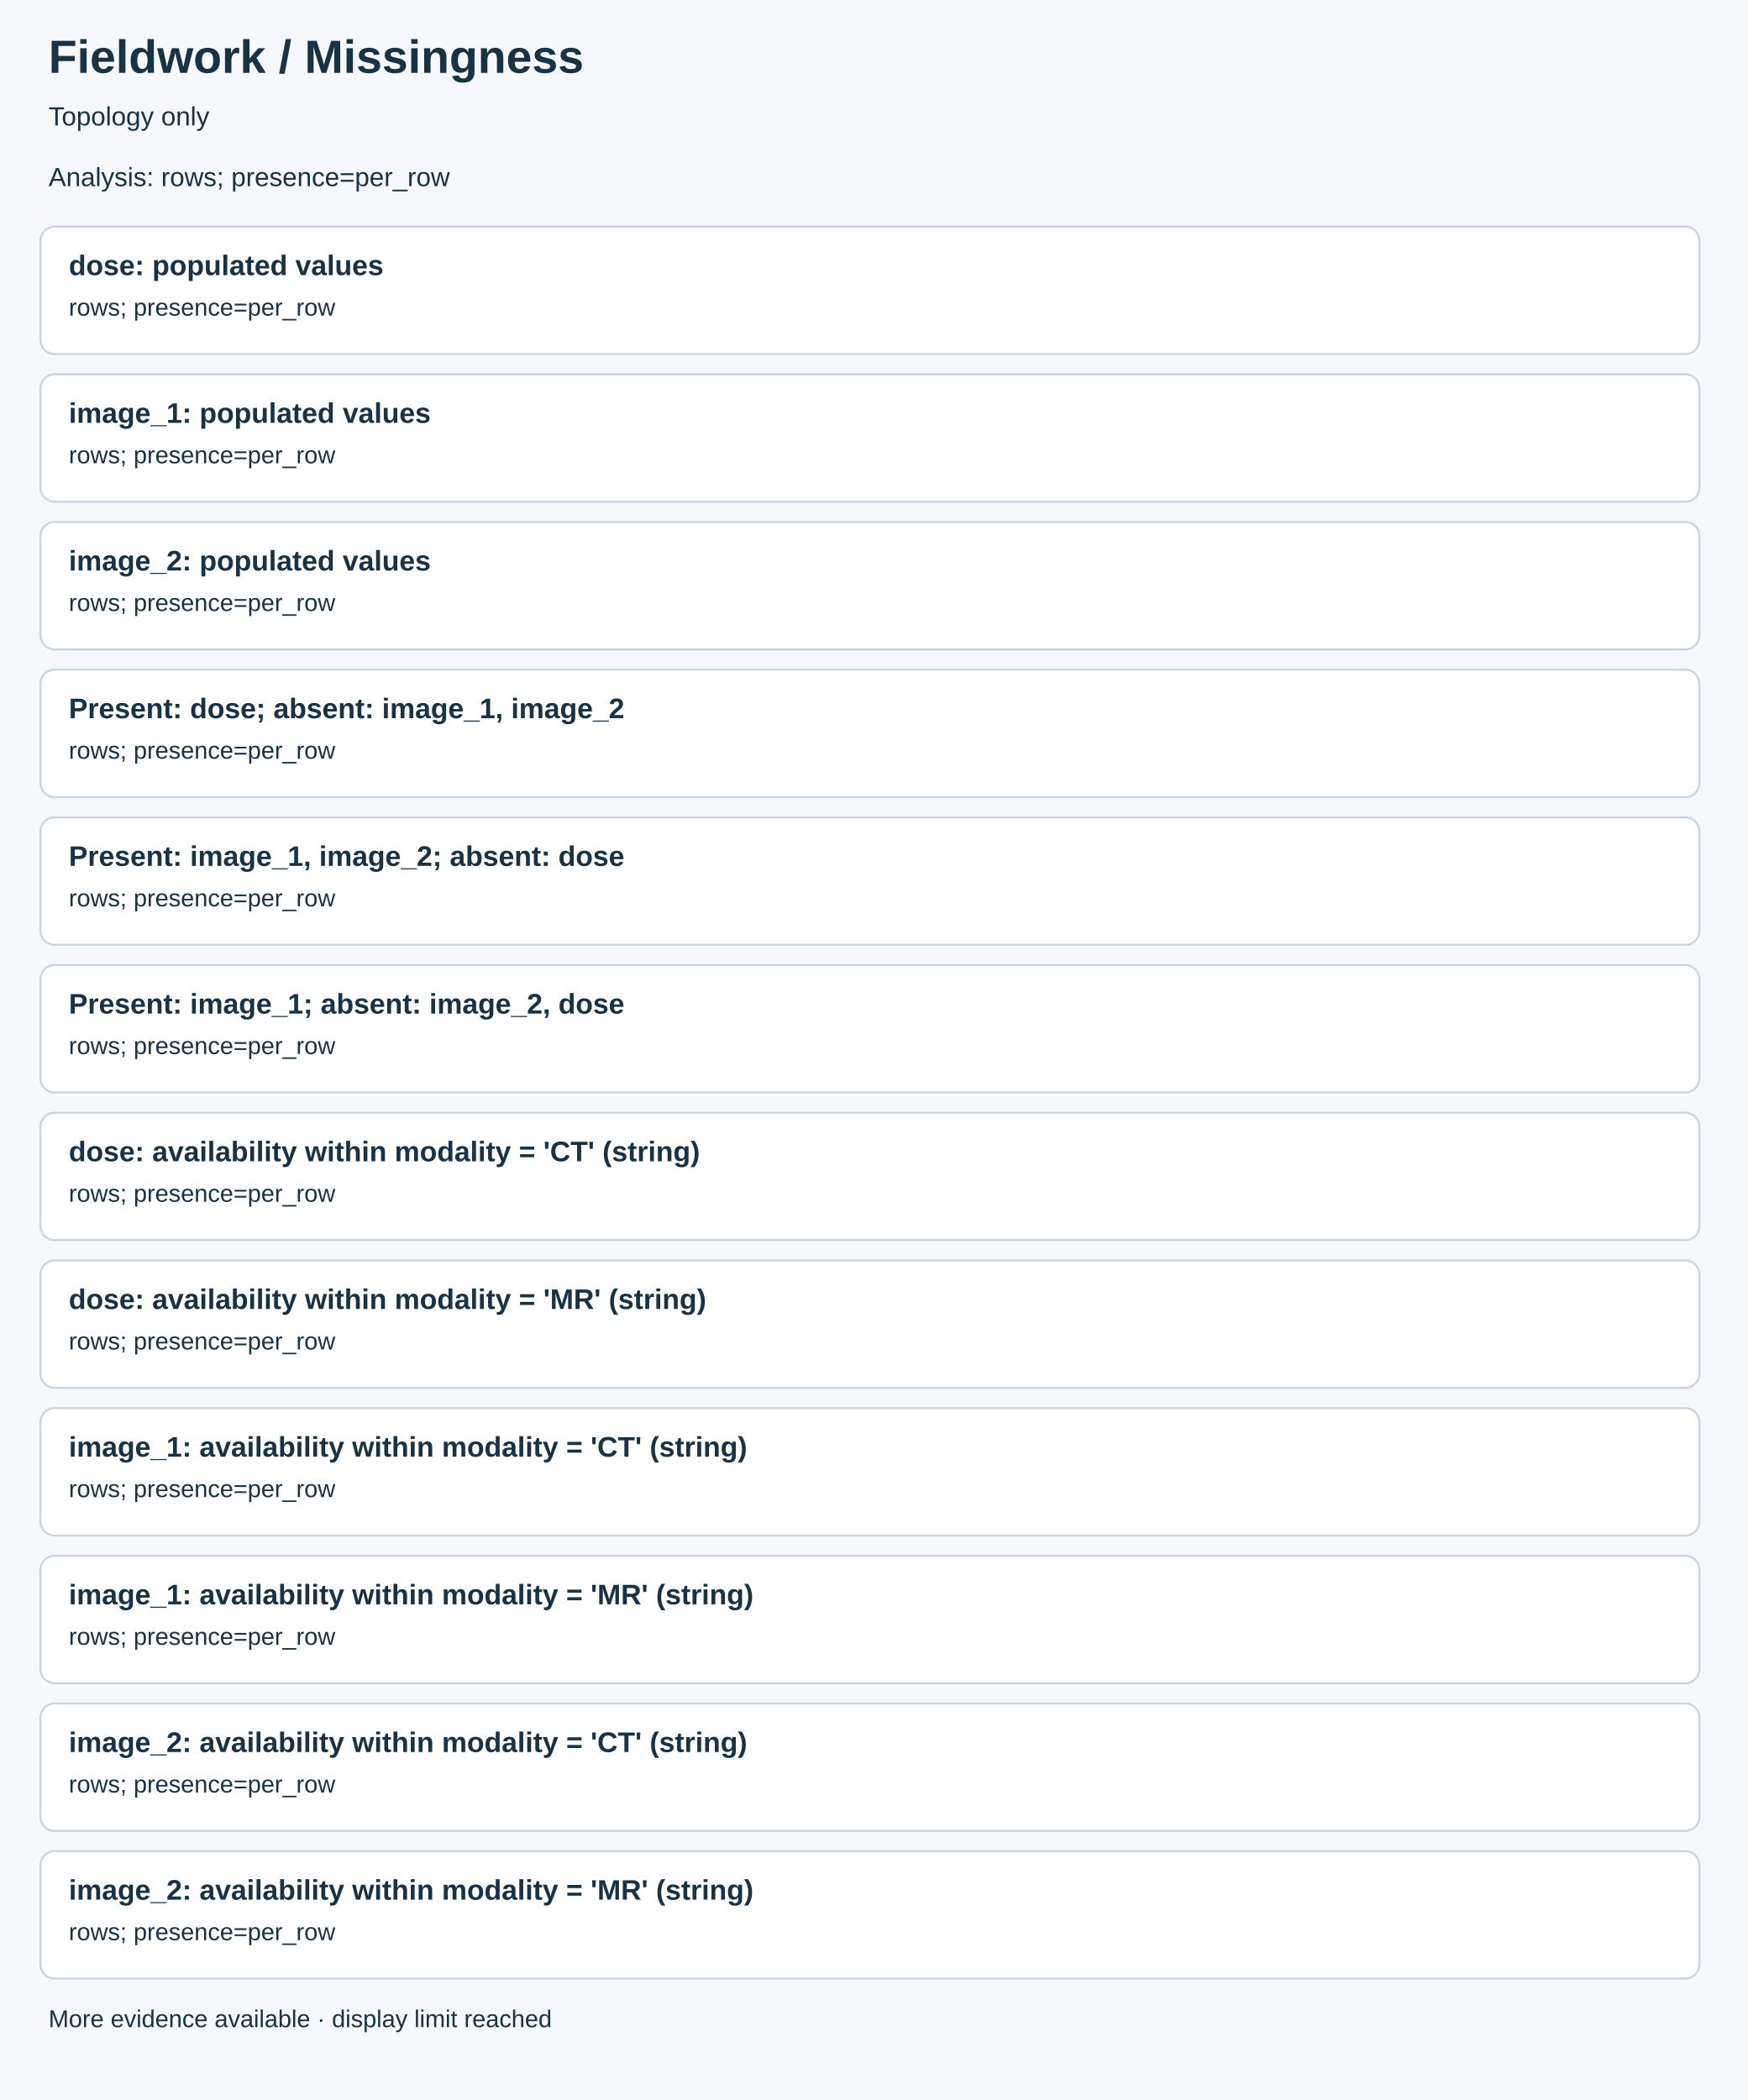
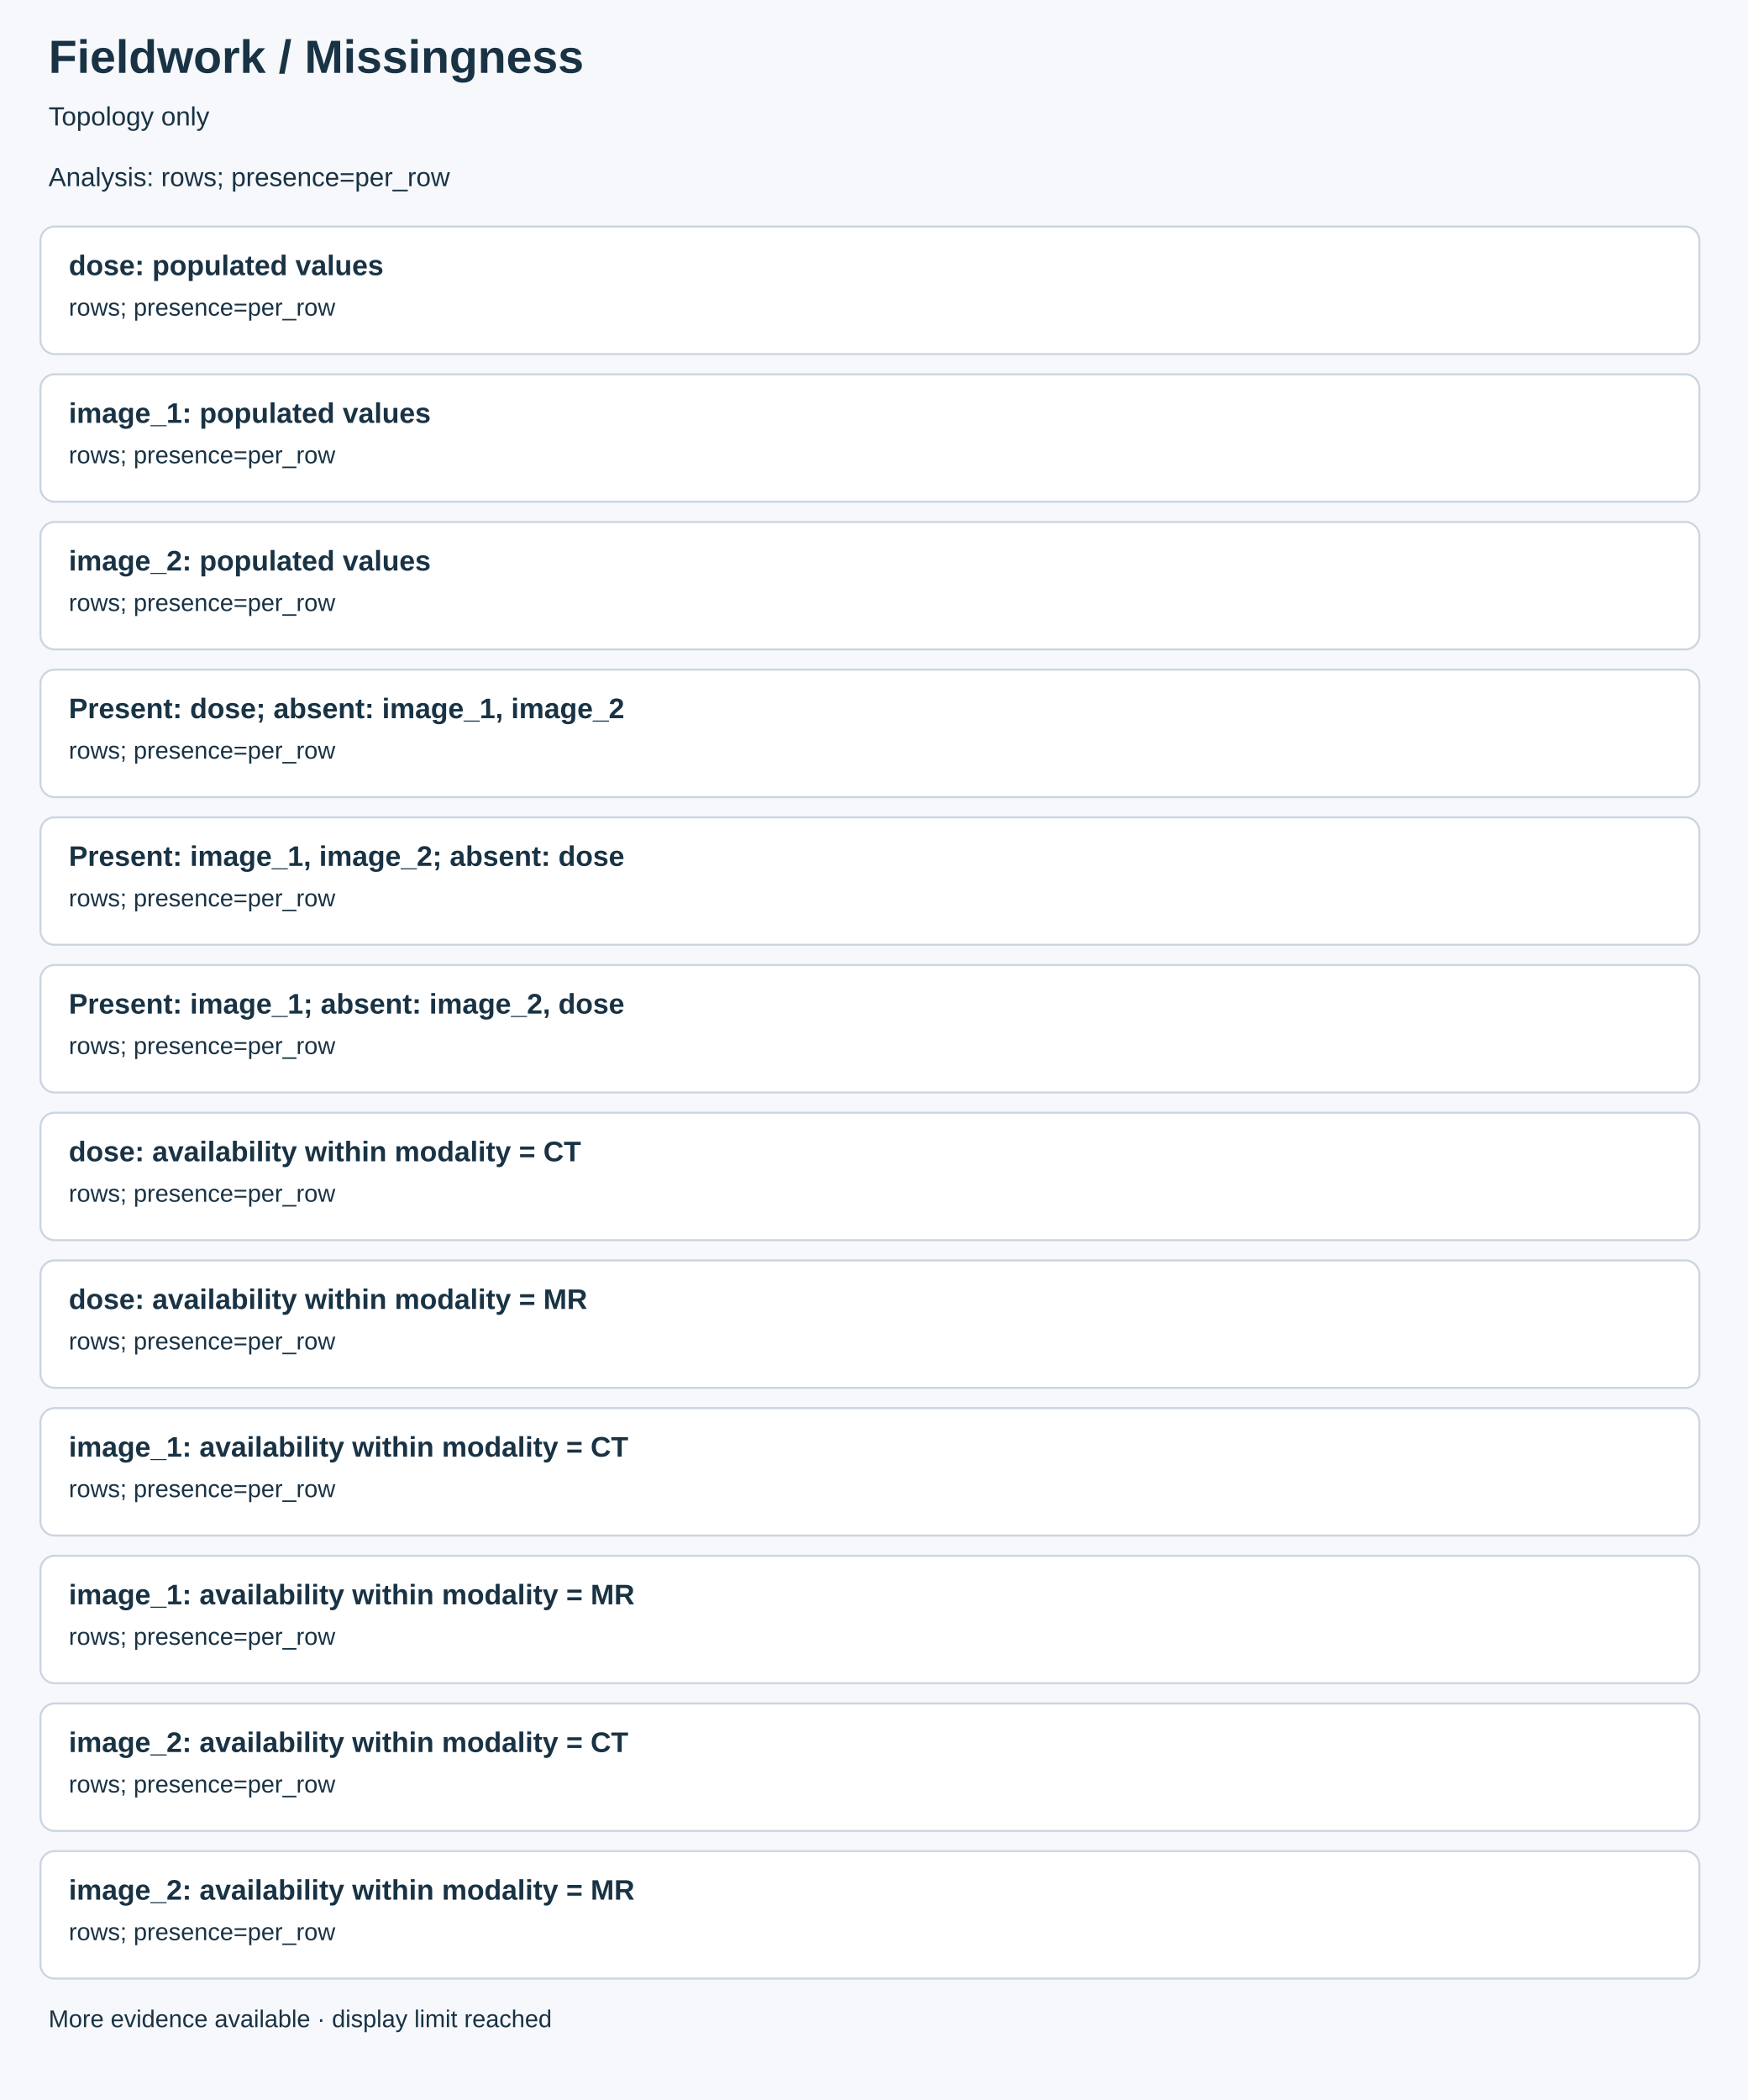
<svg xmlns="http://www.w3.org/2000/svg" role="img" aria-label="Fieldwork missingness" viewBox="0 0 864 1038" width="864" height="1038" font-family="Arial, sans-serif" fill="#193345">
  <rect width="100%" height="100%" fill="#f6f8fb" />
  <text x="24" y="36" font-size="23" font-weight="600">Fieldwork / Missingness</text>
  <text x="24" y="62" font-size="13" font-weight="400">Topology only</text>
  <text x="24" y="92" font-size="13" font-weight="400">Analysis: rows; presence=per_row</text>
  <rect x="20" y="112" width="820" height="63" rx="7" fill="#ffffff" stroke="#cbd5df" />
  <text x="34" y="136" font-size="14" font-weight="600">dose: populated values</text>
  <text x="34" y="156" font-size="12" font-weight="400">rows; presence=per_row</text>
  <rect x="20" y="185" width="820" height="63" rx="7" fill="#ffffff" stroke="#cbd5df" />
  <text x="34" y="209" font-size="14" font-weight="600">image_1: populated values</text>
  <text x="34" y="229" font-size="12" font-weight="400">rows; presence=per_row</text>
  <rect x="20" y="258" width="820" height="63" rx="7" fill="#ffffff" stroke="#cbd5df" />
  <text x="34" y="282" font-size="14" font-weight="600">image_2: populated values</text>
  <text x="34" y="302" font-size="12" font-weight="400">rows; presence=per_row</text>
  <rect x="20" y="331" width="820" height="63" rx="7" fill="#ffffff" stroke="#cbd5df" />
  <text x="34" y="355" font-size="14" font-weight="600">Present: dose; absent: image_1, image_2</text>
  <text x="34" y="375" font-size="12" font-weight="400">rows; presence=per_row</text>
  <rect x="20" y="404" width="820" height="63" rx="7" fill="#ffffff" stroke="#cbd5df" />
  <text x="34" y="428" font-size="14" font-weight="600">Present: image_1, image_2; absent: dose</text>
  <text x="34" y="448" font-size="12" font-weight="400">rows; presence=per_row</text>
  <rect x="20" y="477" width="820" height="63" rx="7" fill="#ffffff" stroke="#cbd5df" />
  <text x="34" y="501" font-size="14" font-weight="600">Present: image_1; absent: image_2, dose</text>
  <text x="34" y="521" font-size="12" font-weight="400">rows; presence=per_row</text>
  <rect x="20" y="550" width="820" height="63" rx="7" fill="#ffffff" stroke="#cbd5df" />
-   <text x="34" y="574" font-size="14" font-weight="600">dose: availability within modality = 'CT' (string)</text>
+   <text x="34" y="574" font-size="14" font-weight="600">dose: availability within modality = CT</text>
  <text x="34" y="594" font-size="12" font-weight="400">rows; presence=per_row</text>
  <rect x="20" y="623" width="820" height="63" rx="7" fill="#ffffff" stroke="#cbd5df" />
-   <text x="34" y="647" font-size="14" font-weight="600">dose: availability within modality = 'MR' (string)</text>
+   <text x="34" y="647" font-size="14" font-weight="600">dose: availability within modality = MR</text>
  <text x="34" y="667" font-size="12" font-weight="400">rows; presence=per_row</text>
  <rect x="20" y="696" width="820" height="63" rx="7" fill="#ffffff" stroke="#cbd5df" />
-   <text x="34" y="720" font-size="14" font-weight="600">image_1: availability within modality = 'CT' (string)</text>
+   <text x="34" y="720" font-size="14" font-weight="600">image_1: availability within modality = CT</text>
  <text x="34" y="740" font-size="12" font-weight="400">rows; presence=per_row</text>
  <rect x="20" y="769" width="820" height="63" rx="7" fill="#ffffff" stroke="#cbd5df" />
-   <text x="34" y="793" font-size="14" font-weight="600">image_1: availability within modality = 'MR' (string)</text>
+   <text x="34" y="793" font-size="14" font-weight="600">image_1: availability within modality = MR</text>
  <text x="34" y="813" font-size="12" font-weight="400">rows; presence=per_row</text>
  <rect x="20" y="842" width="820" height="63" rx="7" fill="#ffffff" stroke="#cbd5df" />
-   <text x="34" y="866" font-size="14" font-weight="600">image_2: availability within modality = 'CT' (string)</text>
+   <text x="34" y="866" font-size="14" font-weight="600">image_2: availability within modality = CT</text>
  <text x="34" y="886" font-size="12" font-weight="400">rows; presence=per_row</text>
  <rect x="20" y="915" width="820" height="63" rx="7" fill="#ffffff" stroke="#cbd5df" />
-   <text x="34" y="939" font-size="14" font-weight="600">image_2: availability within modality = 'MR' (string)</text>
+   <text x="34" y="939" font-size="14" font-weight="600">image_2: availability within modality = MR</text>
  <text x="34" y="959" font-size="12" font-weight="400">rows; presence=per_row</text>
  <text x="24" y="1002" font-size="12" font-weight="400">More evidence available · display limit reached</text>
</svg>
